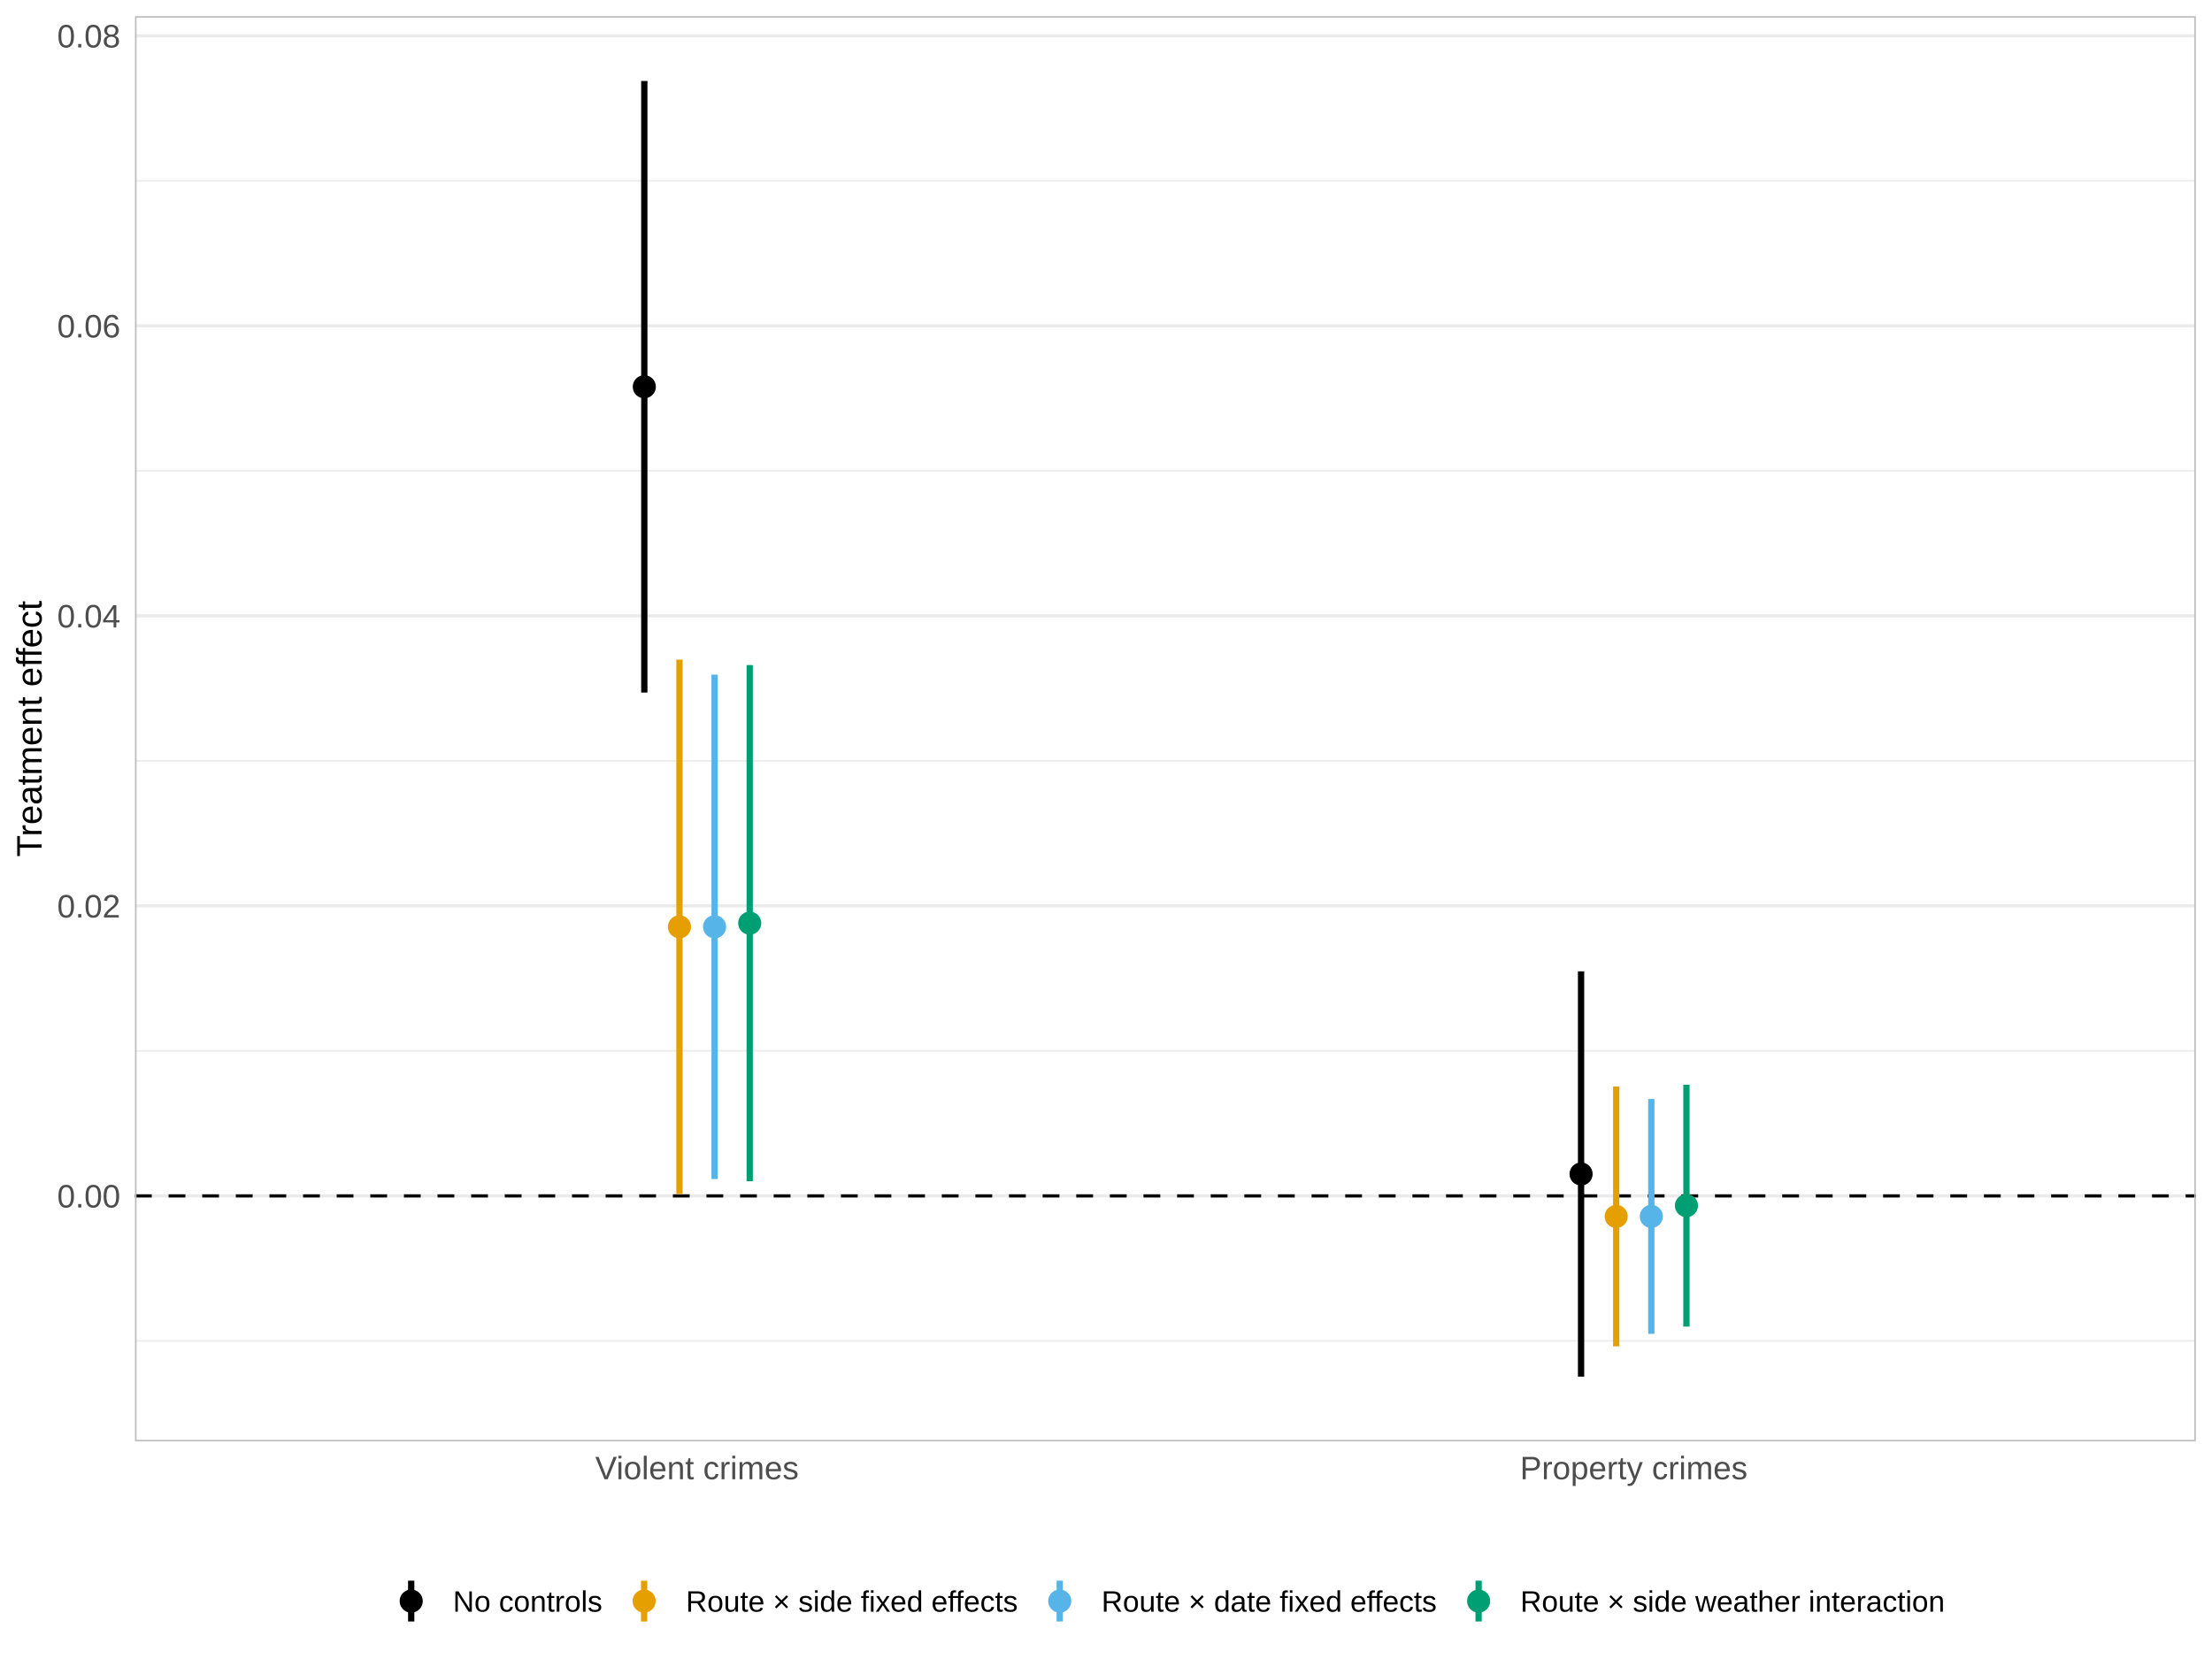
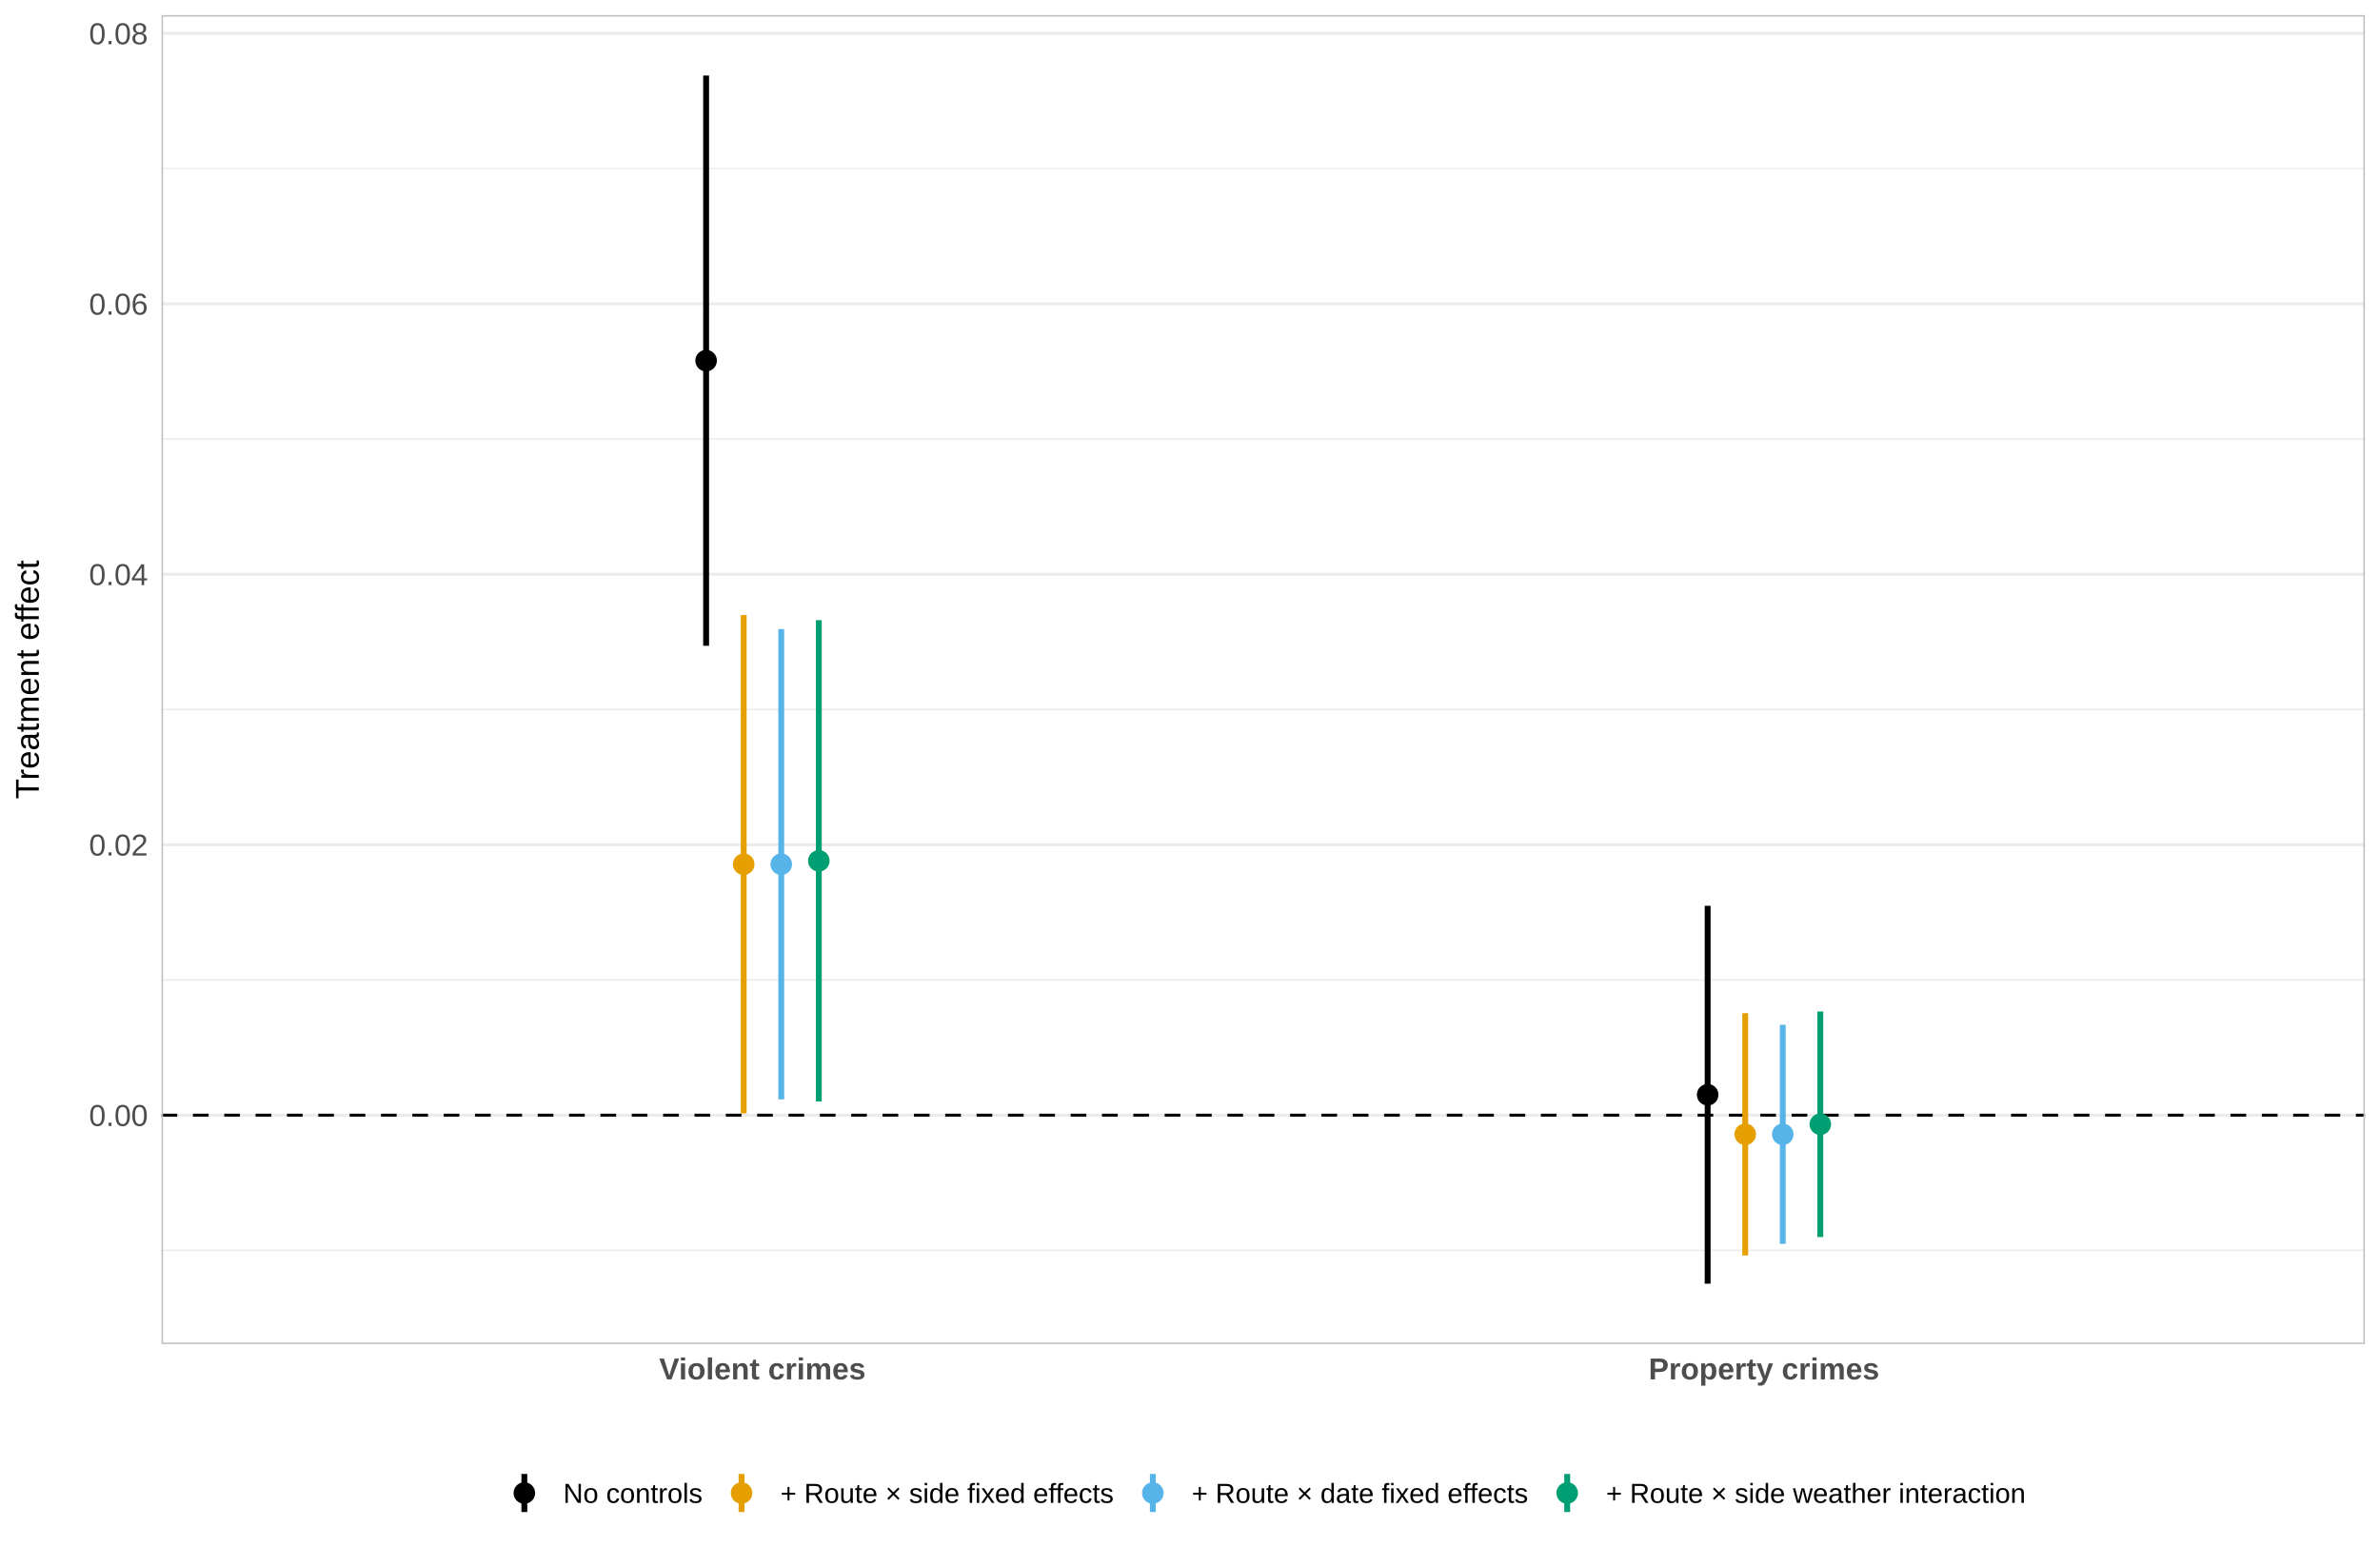
- <svg xmlns="http://www.w3.org/2000/svg" class="svglite" width="748.80pt" height="561.60pt" viewBox="0 0 748.80 561.60">
+ <svg xmlns="http://www.w3.org/2000/svg" class="svglite" width="864.00pt" height="561.60pt" viewBox="0 0 864.00 561.60">
  <defs>
    <style type="text/css">
    .svglite line, .svglite polyline, .svglite polygon, .svglite path, .svglite rect, .svglite circle {
      fill: none;
      stroke: #000000;
      stroke-linecap: round;
      stroke-linejoin: round;
      stroke-miterlimit: 10.00;
    }
    .svglite text {
      white-space: pre;
    }
  </style>
  </defs>
  <rect width="100%" height="100%" style="stroke: none; fill: none;" />
  <defs>
-     <clipPath id="cpMC4wMHw3NDguODB8MC4wMHw1NjEuNjA=">
-       <rect x="0.00" y="0.00" width="748.80" height="561.60" />
+     <clipPath id="cpMC4wMHw4NjQuMDB8MC4wMHw1NjEuNjA=">
+       <rect x="0.00" y="0.00" width="864.00" height="561.60" />
    </clipPath>
  </defs>
-   <g clip-path="url(#cpMC4wMHw3NDguODB8MC4wMHw1NjEuNjA=)">
+   <g clip-path="url(#cpMC4wMHw4NjQuMDB8MC4wMHw1NjEuNjA=)">
</g>
  <defs>
-     <clipPath id="cpNDUuNjl8NzQzLjMyfDUuNDh8NDg3Ljk0">
-       <rect x="45.69" y="5.48" width="697.63" height="482.46" />
+     <clipPath id="cpNTguNjV8ODU4LjUyfDUuNDh8NDg3Ljk0">
+       <rect x="58.65" y="5.48" width="799.87" height="482.46" />
    </clipPath>
  </defs>
-   <g clip-path="url(#cpNDUuNjl8NzQzLjMyfDUuNDh8NDg3Ljk0)">
-     <polyline points="45.69,453.91 743.32,453.91 " style="stroke-width: 0.53; stroke: #EBEBEB; stroke-linecap: butt;" />
-     <polyline points="45.69,355.74 743.32,355.74 " style="stroke-width: 0.53; stroke: #EBEBEB; stroke-linecap: butt;" />
-     <polyline points="45.69,257.56 743.32,257.56 " style="stroke-width: 0.53; stroke: #EBEBEB; stroke-linecap: butt;" />
-     <polyline points="45.69,159.38 743.32,159.38 " style="stroke-width: 0.53; stroke: #EBEBEB; stroke-linecap: butt;" />
-     <polyline points="45.69,61.21 743.32,61.21 " style="stroke-width: 0.53; stroke: #EBEBEB; stroke-linecap: butt;" />
-     <polyline points="45.69,404.83 743.32,404.83 " style="stroke-width: 1.07; stroke: #EBEBEB; stroke-linecap: butt;" />
-     <polyline points="45.69,306.65 743.32,306.65 " style="stroke-width: 1.07; stroke: #EBEBEB; stroke-linecap: butt;" />
-     <polyline points="45.69,208.47 743.32,208.47 " style="stroke-width: 1.07; stroke: #EBEBEB; stroke-linecap: butt;" />
-     <polyline points="45.69,110.29 743.32,110.29 " style="stroke-width: 1.07; stroke: #EBEBEB; stroke-linecap: butt;" />
-     <polyline points="45.69,12.12 743.32,12.12 " style="stroke-width: 1.07; stroke: #EBEBEB; stroke-linecap: butt;" />
-     <line x1="45.69" y1="404.83" x2="743.32" y2="404.83" style="stroke-width: 1.07; stroke-dasharray: 5.69,5.69; stroke-linecap: butt;" />
-     <line x1="218.11" y1="234.44" x2="218.11" y2="27.41" style="stroke-width: 2.13; stroke-linecap: butt;" />
-     <line x1="230.01" y1="404.20" x2="230.01" y2="223.29" style="stroke-width: 2.13; stroke: #E69F00; stroke-linecap: butt;" />
-     <line x1="241.90" y1="399.11" x2="241.90" y2="228.38" style="stroke-width: 2.13; stroke: #56B4E9; stroke-linecap: butt;" />
-     <line x1="253.79" y1="399.86" x2="253.79" y2="225.13" style="stroke-width: 2.13; stroke: #009E73; stroke-linecap: butt;" />
-     <line x1="535.22" y1="466.01" x2="535.22" y2="328.82" style="stroke-width: 2.13; stroke-linecap: butt;" />
-     <line x1="547.11" y1="455.75" x2="547.11" y2="367.82" style="stroke-width: 2.13; stroke: #E69F00; stroke-linecap: butt;" />
-     <line x1="559.00" y1="451.54" x2="559.00" y2="372.03" style="stroke-width: 2.13; stroke: #56B4E9; stroke-linecap: butt;" />
-     <line x1="570.89" y1="449.07" x2="570.89" y2="367.19" style="stroke-width: 2.13; stroke: #009E73; stroke-linecap: butt;" />
-     <circle cx="218.11" cy="130.92" r="3.56" style="stroke-width: 0.71; fill: #000000;" />
-     <circle cx="230.01" cy="313.74" r="3.56" style="stroke-width: 0.71; stroke: #E69F00; fill: #E69F00;" />
-     <circle cx="241.90" cy="313.74" r="3.56" style="stroke-width: 0.71; stroke: #56B4E9; fill: #56B4E9;" />
-     <circle cx="253.79" cy="312.50" r="3.56" style="stroke-width: 0.71; stroke: #009E73; fill: #009E73;" />
-     <circle cx="535.22" cy="397.42" r="3.56" style="stroke-width: 0.71; fill: #000000;" />
-     <circle cx="547.11" cy="411.78" r="3.56" style="stroke-width: 0.71; stroke: #E69F00; fill: #E69F00;" />
-     <circle cx="559.00" cy="411.78" r="3.56" style="stroke-width: 0.71; stroke: #56B4E9; fill: #56B4E9;" />
-     <circle cx="570.89" cy="408.13" r="3.56" style="stroke-width: 0.71; stroke: #009E73; fill: #009E73;" />
-     <rect x="45.69" y="5.48" width="697.63" height="482.46" style="stroke-width: 1.07; stroke: #BEBEBE;" />
+   <g clip-path="url(#cpNTguNjV8ODU4LjUyfDUuNDh8NDg3Ljk0)">
+     <polyline points="58.65,453.91 858.52,453.91 " style="stroke-width: 0.53; stroke: #EBEBEB; stroke-linecap: butt;" />
+     <polyline points="58.65,355.74 858.52,355.74 " style="stroke-width: 0.53; stroke: #EBEBEB; stroke-linecap: butt;" />
+     <polyline points="58.65,257.56 858.52,257.56 " style="stroke-width: 0.53; stroke: #EBEBEB; stroke-linecap: butt;" />
+     <polyline points="58.65,159.38 858.52,159.38 " style="stroke-width: 0.53; stroke: #EBEBEB; stroke-linecap: butt;" />
+     <polyline points="58.65,61.21 858.52,61.21 " style="stroke-width: 0.53; stroke: #EBEBEB; stroke-linecap: butt;" />
+     <polyline points="58.65,404.83 858.52,404.83 " style="stroke-width: 1.07; stroke: #EBEBEB; stroke-linecap: butt;" />
+     <polyline points="58.65,306.65 858.52,306.65 " style="stroke-width: 1.07; stroke: #EBEBEB; stroke-linecap: butt;" />
+     <polyline points="58.65,208.47 858.52,208.47 " style="stroke-width: 1.07; stroke: #EBEBEB; stroke-linecap: butt;" />
+     <polyline points="58.65,110.29 858.52,110.29 " style="stroke-width: 1.07; stroke: #EBEBEB; stroke-linecap: butt;" />
+     <polyline points="58.65,12.12 858.52,12.12 " style="stroke-width: 1.07; stroke: #EBEBEB; stroke-linecap: butt;" />
+     <line x1="58.65" y1="404.83" x2="858.52" y2="404.83" style="stroke-width: 1.07; stroke-dasharray: 5.69,5.69; stroke-linecap: butt;" />
+     <line x1="256.34" y1="234.44" x2="256.34" y2="27.41" style="stroke-width: 2.13; stroke-linecap: butt;" />
+     <line x1="269.98" y1="404.20" x2="269.98" y2="223.29" style="stroke-width: 2.13; stroke: #E69F00; stroke-linecap: butt;" />
+     <line x1="283.61" y1="399.11" x2="283.61" y2="228.38" style="stroke-width: 2.13; stroke: #56B4E9; stroke-linecap: butt;" />
+     <line x1="297.25" y1="399.86" x2="297.25" y2="225.13" style="stroke-width: 2.13; stroke: #009E73; stroke-linecap: butt;" />
+     <line x1="619.92" y1="466.01" x2="619.92" y2="328.82" style="stroke-width: 2.13; stroke-linecap: butt;" />
+     <line x1="633.56" y1="455.75" x2="633.56" y2="367.82" style="stroke-width: 2.13; stroke: #E69F00; stroke-linecap: butt;" />
+     <line x1="647.19" y1="451.54" x2="647.19" y2="372.03" style="stroke-width: 2.13; stroke: #56B4E9; stroke-linecap: butt;" />
+     <line x1="660.82" y1="449.07" x2="660.82" y2="367.19" style="stroke-width: 2.13; stroke: #009E73; stroke-linecap: butt;" />
+     <circle cx="256.34" cy="130.92" r="3.56" style="stroke-width: 0.71; fill: #000000;" />
+     <circle cx="269.98" cy="313.74" r="3.56" style="stroke-width: 0.71; stroke: #E69F00; fill: #E69F00;" />
+     <circle cx="283.61" cy="313.74" r="3.56" style="stroke-width: 0.71; stroke: #56B4E9; fill: #56B4E9;" />
+     <circle cx="297.25" cy="312.50" r="3.56" style="stroke-width: 0.71; stroke: #009E73; fill: #009E73;" />
+     <circle cx="619.92" cy="397.42" r="3.56" style="stroke-width: 0.71; fill: #000000;" />
+     <circle cx="633.56" cy="411.78" r="3.56" style="stroke-width: 0.71; stroke: #E69F00; fill: #E69F00;" />
+     <circle cx="647.19" cy="411.78" r="3.56" style="stroke-width: 0.71; stroke: #56B4E9; fill: #56B4E9;" />
+     <circle cx="660.82" cy="408.13" r="3.56" style="stroke-width: 0.71; stroke: #009E73; fill: #009E73;" />
+     <rect x="58.65" y="5.48" width="799.87" height="482.46" style="stroke-width: 1.07; stroke: #BEBEBE;" />
  </g>
-   <g clip-path="url(#cpMC4wMHw3NDguODB8MC4wMHw1NjEuNjA=)">
-     <text x="40.76" y="408.76" text-anchor="end" style="font-size: 11.00px;fill: #4D4D4D; font-family: &quot;Arial&quot;;" textLength="21.42px" lengthAdjust="spacingAndGlyphs">0.00</text>
-     <text x="40.76" y="310.59" text-anchor="end" style="font-size: 11.00px;fill: #4D4D4D; font-family: &quot;Arial&quot;;" textLength="21.42px" lengthAdjust="spacingAndGlyphs">0.02</text>
-     <text x="40.76" y="212.41" text-anchor="end" style="font-size: 11.00px;fill: #4D4D4D; font-family: &quot;Arial&quot;;" textLength="21.42px" lengthAdjust="spacingAndGlyphs">0.04</text>
-     <text x="40.76" y="114.23" text-anchor="end" style="font-size: 11.00px;fill: #4D4D4D; font-family: &quot;Arial&quot;;" textLength="21.42px" lengthAdjust="spacingAndGlyphs">0.06</text>
-     <text x="40.76" y="16.06" text-anchor="end" style="font-size: 11.00px;fill: #4D4D4D; font-family: &quot;Arial&quot;;" textLength="21.42px" lengthAdjust="spacingAndGlyphs">0.08</text>
-     <text x="235.95" y="500.75" text-anchor="middle" style="font-size: 11.00px;fill: #4D4D4D; font-family: &quot;Arial&quot;;" textLength="68.89px" lengthAdjust="spacingAndGlyphs">Violent crimes</text>
-     <text x="553.06" y="500.75" text-anchor="middle" style="font-size: 11.00px;fill: #4D4D4D; font-family: &quot;Arial&quot;;" textLength="77.04px" lengthAdjust="spacingAndGlyphs">Property crimes</text>
+   <g clip-path="url(#cpMC4wMHw4NjQuMDB8MC4wMHw1NjEuNjA=)">
+     <text x="53.72" y="408.76" text-anchor="end" style="font-size: 11.00px;fill: #4D4D4D; font-family: &quot;Arial&quot;;" textLength="21.42px" lengthAdjust="spacingAndGlyphs">0.00</text>
+     <text x="53.72" y="310.59" text-anchor="end" style="font-size: 11.00px;fill: #4D4D4D; font-family: &quot;Arial&quot;;" textLength="21.42px" lengthAdjust="spacingAndGlyphs">0.02</text>
+     <text x="53.72" y="212.41" text-anchor="end" style="font-size: 11.00px;fill: #4D4D4D; font-family: &quot;Arial&quot;;" textLength="21.42px" lengthAdjust="spacingAndGlyphs">0.04</text>
+     <text x="53.72" y="114.23" text-anchor="end" style="font-size: 11.00px;fill: #4D4D4D; font-family: &quot;Arial&quot;;" textLength="21.42px" lengthAdjust="spacingAndGlyphs">0.06</text>
+     <text x="53.72" y="16.06" text-anchor="end" style="font-size: 11.00px;fill: #4D4D4D; font-family: &quot;Arial&quot;;" textLength="21.42px" lengthAdjust="spacingAndGlyphs">0.08</text>
+     <text x="276.79" y="500.75" text-anchor="middle" style="font-size: 11.00px; font-weight: bold;fill: #4D4D4D; font-family: &quot;Arial&quot;;" textLength="75.02px" lengthAdjust="spacingAndGlyphs">Violent crimes</text>
+     <text x="640.37" y="500.75" text-anchor="middle" style="font-size: 11.00px; font-weight: bold;fill: #4D4D4D; font-family: &quot;Arial&quot;;" textLength="83.79px" lengthAdjust="spacingAndGlyphs">Property crimes</text>
    <text transform="translate(14.08,246.71) rotate(-90)" text-anchor="middle" style="font-size: 12.00px; font-family: &quot;Arial&quot;;" textLength="86.72px" lengthAdjust="spacingAndGlyphs">Treatment effect</text>
-     <line x1="139.20" y1="548.91" x2="139.20" y2="535.09" style="stroke-width: 2.13; stroke-linecap: butt;" />
-     <circle cx="139.20" cy="542.00" r="3.56" style="stroke-width: 0.71; fill: #000000;" />
-     <line x1="218.05" y1="548.91" x2="218.05" y2="535.09" style="stroke-width: 2.13; stroke: #E69F00; stroke-linecap: butt;" />
-     <circle cx="218.05" cy="542.00" r="3.56" style="stroke-width: 0.71; stroke: #E69F00; fill: #E69F00;" />
-     <line x1="358.74" y1="548.91" x2="358.74" y2="535.09" style="stroke-width: 2.13; stroke: #56B4E9; stroke-linecap: butt;" />
-     <circle cx="358.74" cy="542.00" r="3.56" style="stroke-width: 0.71; stroke: #56B4E9; fill: #56B4E9;" />
-     <line x1="500.54" y1="548.91" x2="500.54" y2="535.09" style="stroke-width: 2.13; stroke: #009E73; stroke-linecap: butt;" />
-     <circle cx="500.54" cy="542.00" r="3.56" style="stroke-width: 0.71; stroke: #009E73; fill: #009E73;" />
-     <text x="153.32" y="545.58" style="font-size: 10.00px; font-family: &quot;Arial&quot;;" textLength="50.61px" lengthAdjust="spacingAndGlyphs">No controls</text>
-     <text x="232.17" y="545.58" style="font-size: 10.00px; font-family: &quot;Arial&quot;;" textLength="112.45px" lengthAdjust="spacingAndGlyphs">Route × side fixed effects</text>
-     <text x="372.86" y="545.58" style="font-size: 10.00px; font-family: &quot;Arial&quot;;" textLength="113.57px" lengthAdjust="spacingAndGlyphs">Route × date fixed effects</text>
-     <text x="514.66" y="545.58" style="font-size: 10.00px; font-family: &quot;Arial&quot;;" textLength="143.78px" lengthAdjust="spacingAndGlyphs">Route × side weather interaction</text>
+     <text transform="translate(27.04,246.71) rotate(-90)" text-anchor="middle" style="font-size: 12.00px; font-family: &quot;Arial&quot;;" textLength="0.00px" lengthAdjust="spacingAndGlyphs" />
+     <line x1="190.35" y1="548.91" x2="190.35" y2="535.09" style="stroke-width: 2.13; stroke-linecap: butt;" />
+     <circle cx="190.35" cy="542.00" r="3.56" style="stroke-width: 0.71; fill: #000000;" />
+     <line x1="269.20" y1="548.91" x2="269.20" y2="535.09" style="stroke-width: 2.13; stroke: #E69F00; stroke-linecap: butt;" />
+     <circle cx="269.20" cy="542.00" r="3.56" style="stroke-width: 0.71; stroke: #E69F00; fill: #E69F00;" />
+     <line x1="418.51" y1="548.91" x2="418.51" y2="535.09" style="stroke-width: 2.13; stroke: #56B4E9; stroke-linecap: butt;" />
+     <circle cx="418.51" cy="542.00" r="3.56" style="stroke-width: 0.71; stroke: #56B4E9; fill: #56B4E9;" />
+     <line x1="568.93" y1="548.91" x2="568.93" y2="535.09" style="stroke-width: 2.13; stroke: #009E73; stroke-linecap: butt;" />
+     <circle cx="568.93" cy="542.00" r="3.56" style="stroke-width: 0.71; stroke: #009E73; fill: #009E73;" />
+     <text x="204.47" y="545.58" style="font-size: 10.00px; font-family: &quot;Arial&quot;;" textLength="50.61px" lengthAdjust="spacingAndGlyphs">No controls</text>
+     <text x="283.32" y="545.58" style="font-size: 10.00px; font-family: &quot;Arial&quot;;" textLength="121.07px" lengthAdjust="spacingAndGlyphs">+ Route × side fixed effects</text>
+     <text x="432.63" y="545.58" style="font-size: 10.00px; font-family: &quot;Arial&quot;;" textLength="122.18px" lengthAdjust="spacingAndGlyphs">+ Route × date fixed effects</text>
+     <text x="583.05" y="545.58" style="font-size: 10.00px; font-family: &quot;Arial&quot;;" textLength="152.40px" lengthAdjust="spacingAndGlyphs">+ Route × side weather interaction</text>
  </g>
</svg>
